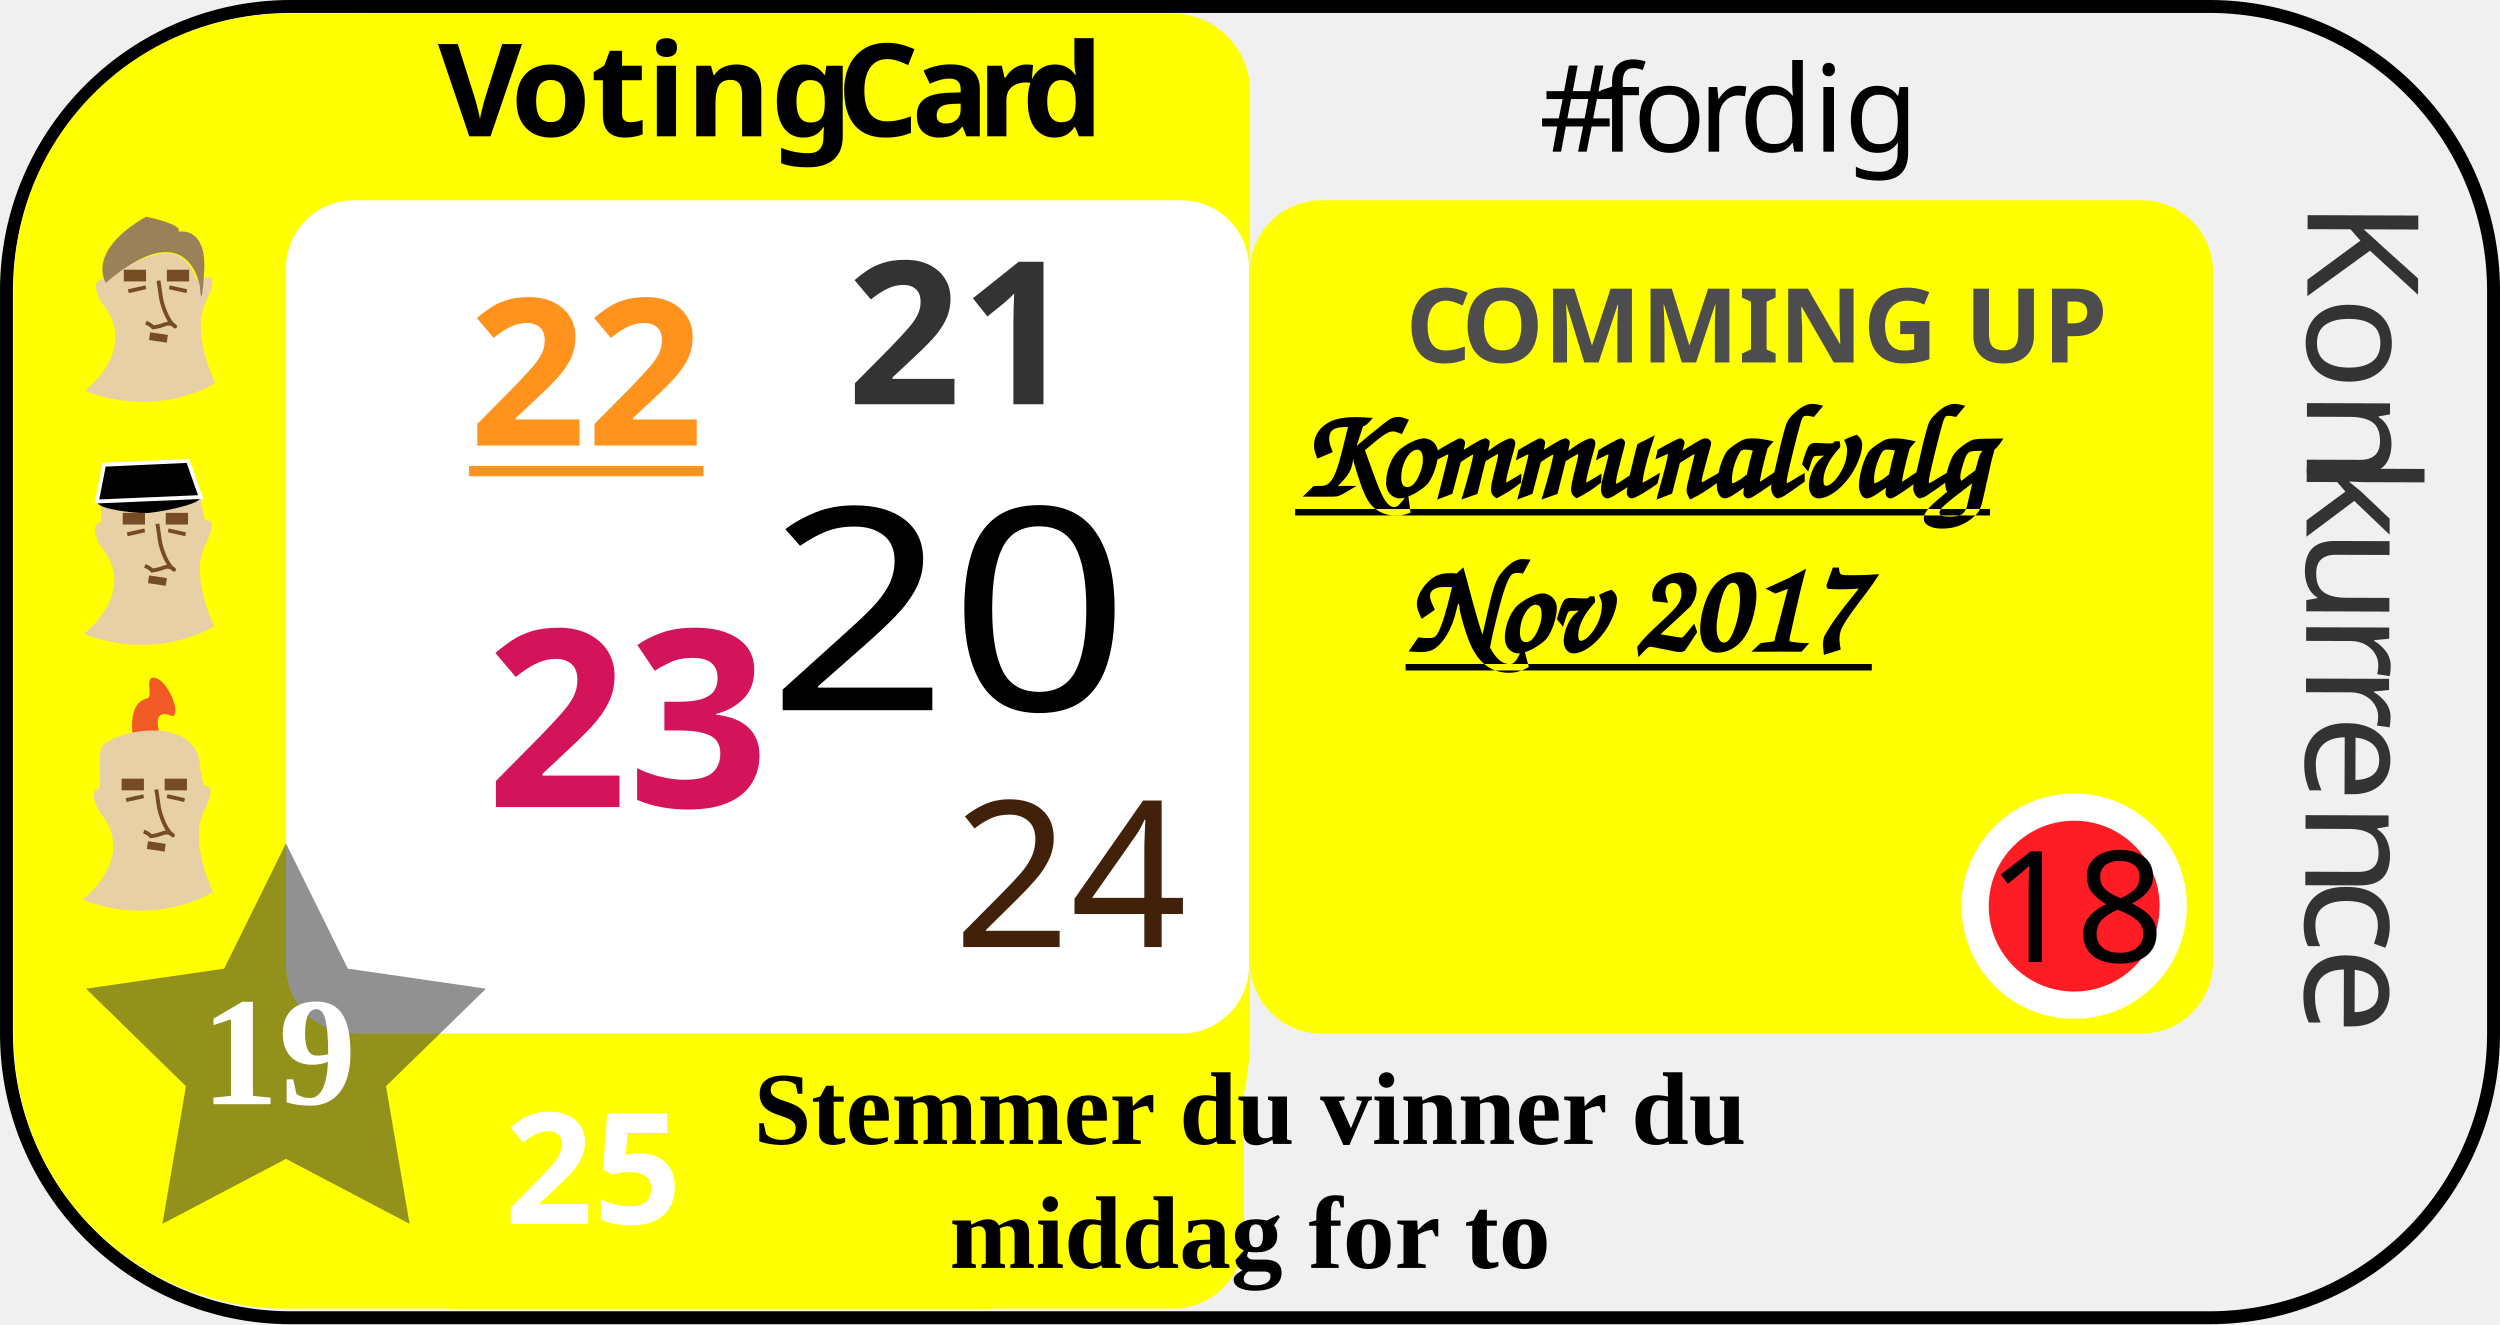
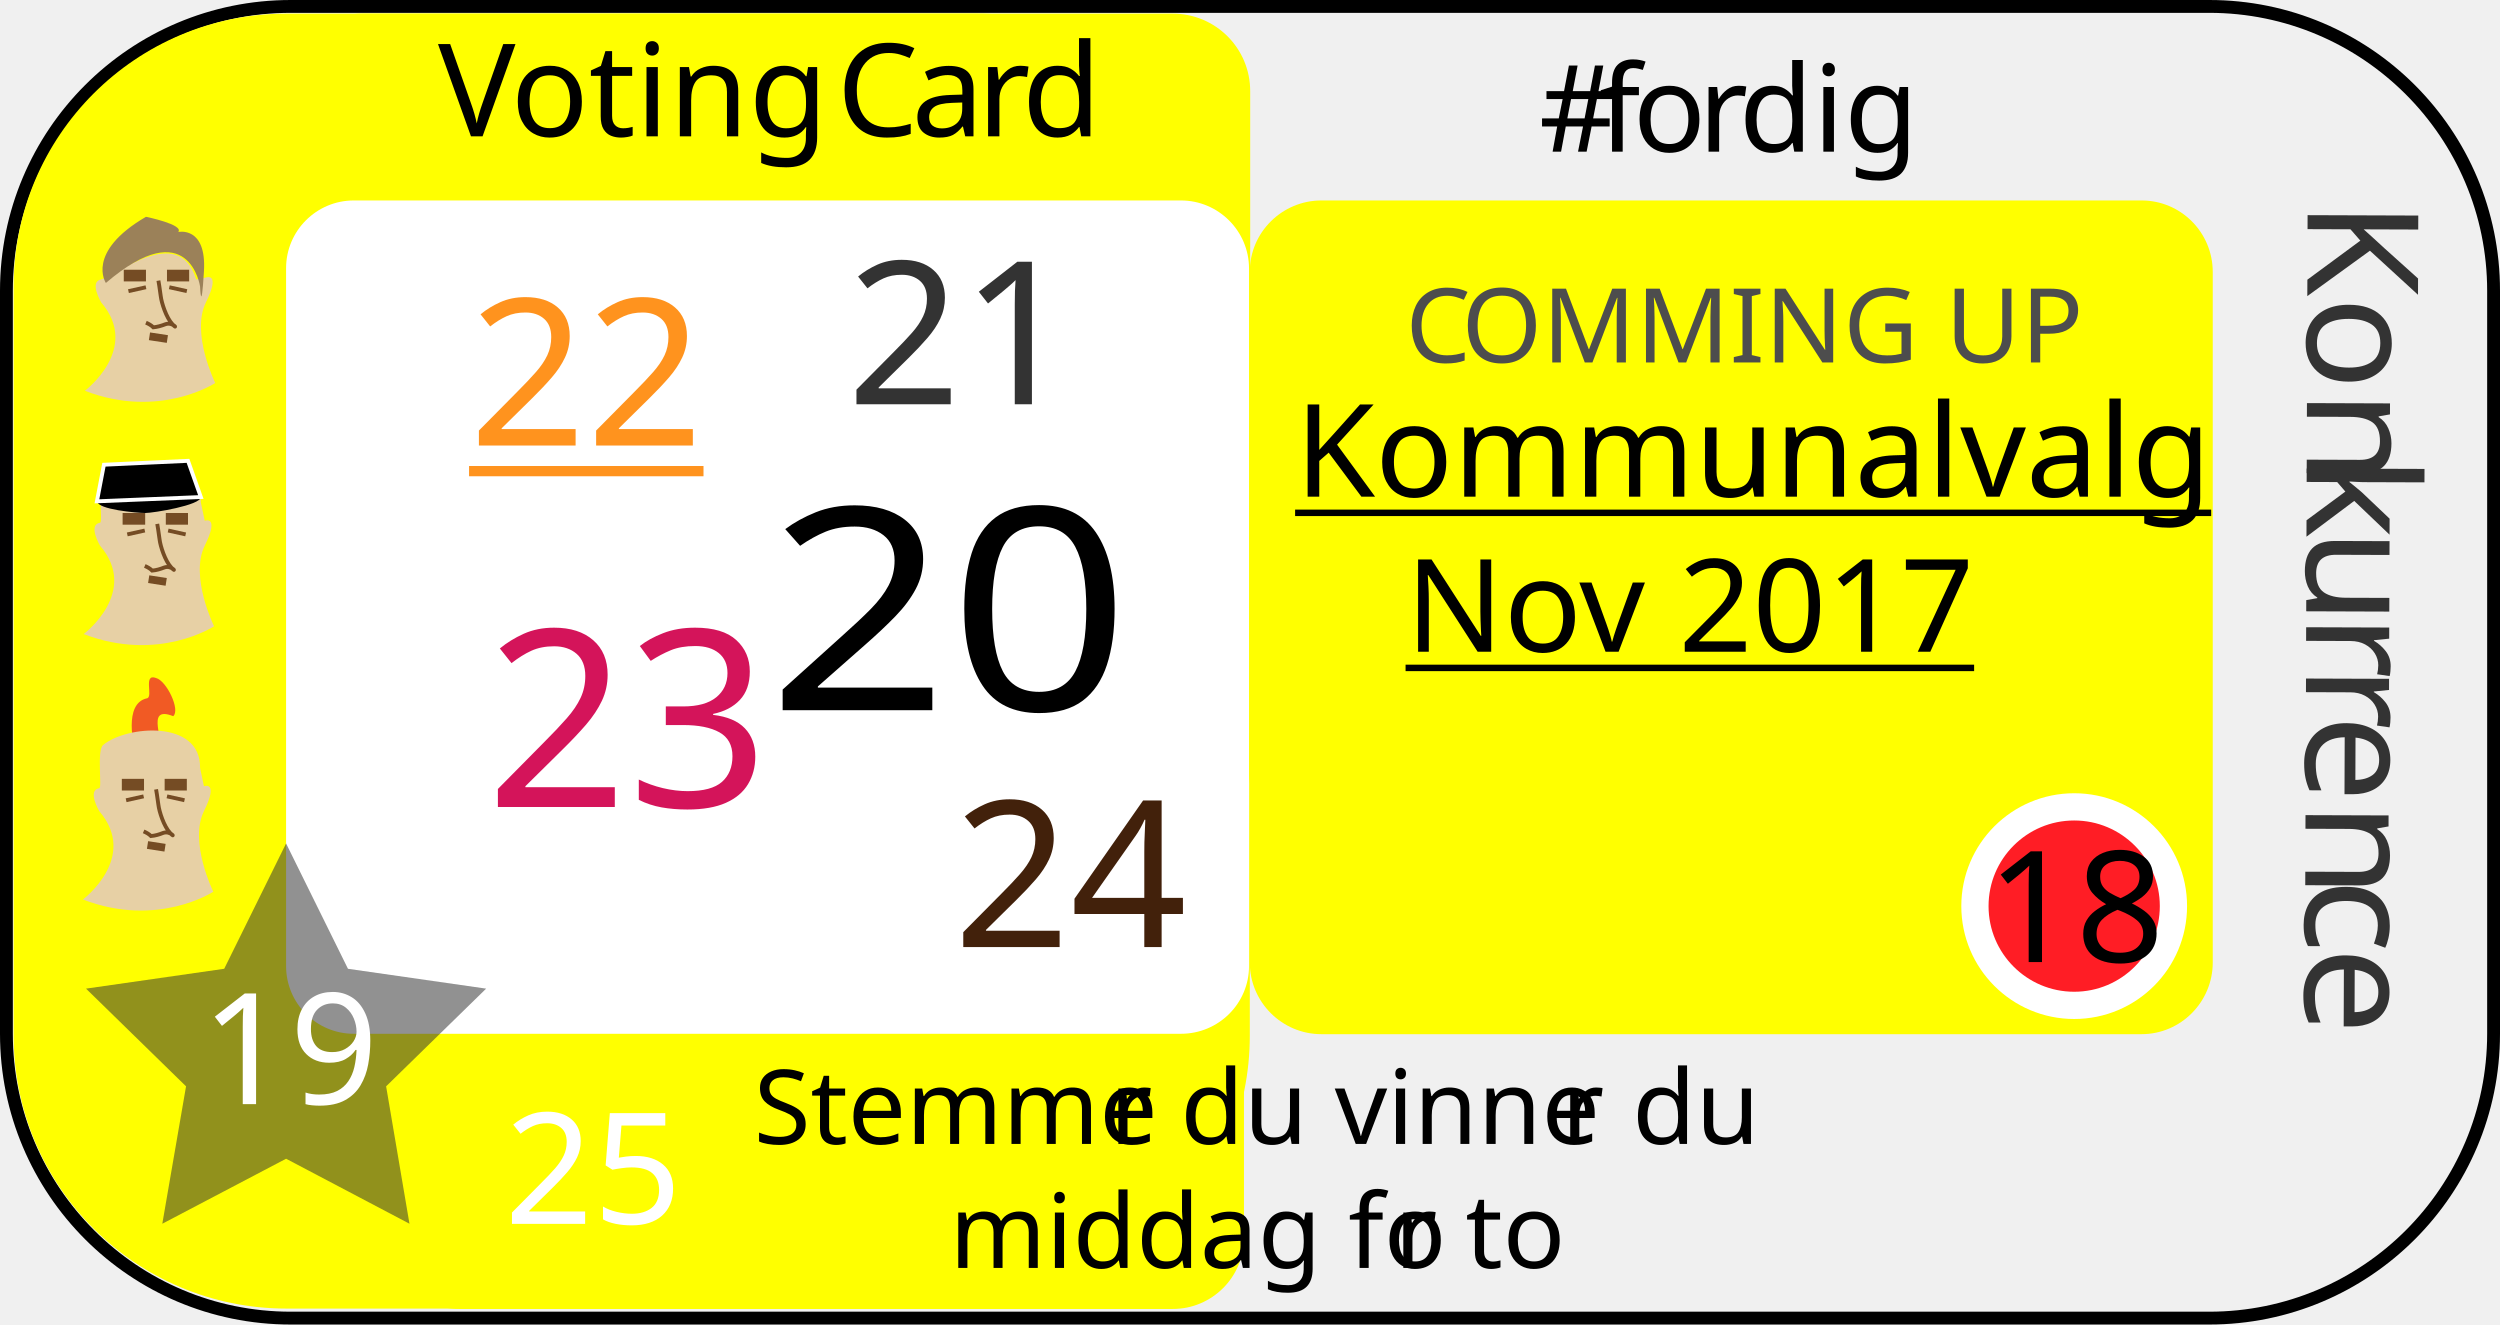
- <svg xmlns="http://www.w3.org/2000/svg" id="Layer_1" data-name="Layer 1" width="642.29" height="340.21" viewBox="0 0 642.29 340.21">
-   <g id="Layer_2" data-name="Layer 2">
-     <path d="M596.77,29.74a71.36,71.36,0,0,1,71.36,71.36h0V291.95a71.36,71.36,0,0,1-71.36,71.36H103.84a71.36,71.36,0,0,1-71.36-71.36h0V101.1a71.36,71.36,0,0,1,71.36-71.36H596.77m0-3.32H103.84A74.68,74.68,0,0,0,29.16,101.1V291.95a74.68,74.68,0,0,0,74.68,74.68H596.77a74.68,74.68,0,0,0,74.68-74.68V101.1A74.68,74.68,0,0,0,596.77,26.42Z" transform="translate(-29.16 -26.42)" />
-     <rect x="321.15" y="51.45" width="247.42" height="214.1" rx="18.35" ry="18.35" fill="#ff0" />
-     <rect x="3.52" y="3.5" width="317.63" height="332.72" rx="70.11" ry="70.11" fill="#ff0" />
-     <rect x="73.21" y="3.5" width="247.94" height="214.1" rx="19.85" ry="19.85" fill="#ff0" />
-     <rect x="99.77" y="122.11" width="219.82" height="214.1" rx="18.25" ry="18.25" fill="#ff0" />
-     <rect x="73.47" y="51.45" width="247.42" height="214.1" rx="17.45" ry="17.45" fill="#fff" />
-     <text transform="translate(129.63 314.43)" font-size="39.83" fill="#fff" font-family="MyriadPro-Bold, Myriad Pro" font-weight="700" style="isolation: isolate">25</text>
-     <g style="isolation: isolate">
-       <text transform="translate(592.88 51.42) rotate(90.2)" font-size="39.83" fill="#333" font-family="MyriadPro-Regular, Myriad Pro" style="isolation: isolate">Kon</text>
-       <text transform="translate(592.65 116.98) rotate(90.2)" font-size="39.83" fill="#333" font-family="MyriadPro-Regular, Myriad Pro" style="isolation: isolate">k</text>
-       <text transform="translate(592.59 135.82) rotate(90.2)" font-size="39.83" fill="#333" font-family="MyriadPro-Regular, Myriad Pro" style="isolation: isolate">u</text>
-       <text transform="translate(592.51 157.76) rotate(90.2)" font-size="39.83" fill="#333" font-family="MyriadPro-Regular, Myriad Pro" style="isolation: isolate">r</text>
-       <text transform="translate(592.47 170.94) rotate(90.2)" font-size="39.83" fill="#333" font-family="MyriadPro-Regular, Myriad Pro" letter-spacing="-0.01em" style="isolation: isolate">r</text>
-       <text transform="translate(592.42 183.57) rotate(90.2)" font-size="39.83" fill="#333" font-family="MyriadPro-Regular, Myriad Pro" style="isolation: isolate">en</text>
-       <text transform="translate(592.28 225.63) rotate(90.2)" font-size="39.83" fill="#333" font-family="MyriadPro-Regular, Myriad Pro" letter-spacing="-0.01em" style="isolation: isolate">c</text>
-       <text transform="translate(592.21 243.23) rotate(90.2)" font-size="39.83" fill="#333" font-family="MyriadPro-Regular, Myriad Pro" style="isolation: isolate">e</text>
+ <svg xmlns="http://www.w3.org/2000/svg" version="1.1" id="Layer_1" x="0px" y="0px" width="642.3px" height="340.2px" viewBox="0 0 642.3 340.2" style="enable-background:new 0 0 642.3 340.2;" xml:space="preserve">
+   <style type="text/css">
+ 	.st0{fill:#FFFF00;}
+ 	.st1{fill:#FFFFFF;}
+ 	.st2{font-family:'SourceSansPro-Bold';}
+ 	.st3{font-size:39.83px;}
+ 	.st4{fill:#333333;}
+ 	.st5{font-family:'MyriadPro-Regular';}
+ 	.st6{fill:#FF931E;}
+ 	.st7{font-size:52.65px;}
+ 	.st8{font-family:'MyriadPro-Bold';}
+ 	.st9{font-size:51.27px;}
+ 	.st10{fill:#D4145A;}
+ 	.st11{font-size:63.64px;}
+ 	.st12{fill:#42210B;}
+ 	.st13{font-family:'SourceSansPro-Regular';}
+ 	.st14{font-size:52.43px;}
+ 	.st15{font-size:72.71px;}
+ 	.st16{fill:#4D4D4D;}
+ 	.st17{font-size:26.55px;}
+ 	.st18{letter-spacing:-1;}
+ 	.st19{font-family:'TimesNewRomanPS-BoldMT';}
+ 	.st20{fill:#FF1D25;stroke:#FFFFFF;stroke-width:7;stroke-miterlimit:10;}
+ 	.st21{opacity:0.54;fill:#333333;enable-background:new    ;}
+ 	.st22{font-size:33.19px;}
+ 	.st23{font-family:'ConcertOne-Regular';}
+ 	.st24{font-size:30.98px;}
+ 	.st25{fill:#513D1D;}
+ 	.st26{fill:#E7D0A5;}
+ 	.st27{fill:#9B8159;}
+ 	.st28{fill:none;stroke:#754C24;stroke-width:3;stroke-miterlimit:10;}
+ 	.st29{fill:none;stroke:#754C24;stroke-miterlimit:10;}
+ 	.st30{fill:none;stroke:#754C24;stroke-width:2;stroke-miterlimit:10;}
+ 	.st31{stroke:#FFFFFF;stroke-miterlimit:10;}
+ 	.st32{fill:#F15A24;}
+ </style>
+   <g id="Layer_2">
+     <path d="M567.6,3.3C607,3.3,639,35.3,639,74.7l0,0v190.9c0,39.4-31.9,71.4-71.4,71.4H74.7c-39.4,0-71.4-31.9-71.4-71.4l0,0V74.7   c0-39.4,31.9-71.4,71.4-71.4c0,0,0,0,0,0L567.6,3.3 M567.6,0H74.7C33.4,0,0,33.4,0,74.7v190.9c0,41.2,33.4,74.7,74.7,74.7h492.9   c41.2,0,74.7-33.4,74.7-74.7V74.7C642.3,33.4,608.9,0,567.6,0z" />
+     <path class="st0" d="M339.5,51.5h210.7c10.1,0,18.3,8.2,18.3,18.4v177.4c0,10.1-8.2,18.4-18.3,18.4H339.5   c-10.1,0-18.4-8.2-18.4-18.4V69.8C321.1,59.7,329.4,51.5,339.5,51.5z" />
+     <path class="st0" d="M73.6,3.5H251c38.7,0,70.1,31.4,70.1,70.1v192.5c0,38.7-31.4,70.1-70.1,70.1H73.6c-38.7,0-70.1-31.4-70.1-70.1   V73.6C3.5,34.9,34.9,3.5,73.6,3.5z" />
+     <path class="st0" d="M93.1,3.5h208.2c11,0,19.9,8.9,19.9,19.9v174.4c0,11-8.9,19.9-19.9,19.9H93.1c-11,0-19.8-8.9-19.8-19.9V23.4   C73.2,12.4,82.1,3.5,93.1,3.5z" />
+     <path class="st0" d="M118,122.1h183.3c10.1,0,18.3,8.2,18.3,18.3V318c0,10.1-8.2,18.3-18.3,18.3H118c-10.1,0-18.3-8.2-18.3-18.3   V140.4C99.8,130.3,107.9,122.1,118,122.1z" />
+     <path class="st1" d="M90.9,51.5h212.5c9.6,0,17.5,7.8,17.5,17.5v179.2c0,9.6-7.8,17.4-17.5,17.4H90.9c-9.6,0-17.4-7.8-17.4-17.4   V68.9C73.5,59.3,81.3,51.5,90.9,51.5z" />
+     <text transform="matrix(1 0 0 1 129.63 314.43)" class="st1 st2 st3">25</text>
+     <g>
+       <text transform="matrix(-3.490598e-03 1 -1 -3.490598e-03 592.8802 51.42)" class="st4 st5 st3">Kon</text>
+       <text transform="matrix(-3.490598e-03 1 -1 -3.490598e-03 592.6498 116.98)" class="st4 st5 st3">k</text>
+       <text transform="matrix(-3.490598e-03 1 -1 -3.490598e-03 592.5892 135.82)" class="st4 st5 st3">u</text>
+       <text transform="matrix(-3.490598e-03 1 -1 -3.490598e-03 592.5092 157.76)" class="st4 st5 st3">r</text>
+       <text transform="matrix(-3.490598e-03 1 -1 -3.490598e-03 592.4701 170.94)" class="st4 st5 st3">r</text>
+       <text transform="matrix(-3.490598e-03 1 -1 -3.490598e-03 592.4193 183.57)" class="st4 st5 st3">en</text>
+       <text transform="matrix(-3.490598e-03 1 -1 -3.490598e-03 592.2806 225.63)" class="st4 st5 st3">c</text>
+       <text transform="matrix(-3.490598e-03 1 -1 -3.490598e-03 592.2103 243.23)" class="st4 st5 st3">e</text>
    </g>
-     <text transform="translate(120.51 114.46)" font-size="52.65" fill="#ff931e" font-family="SourceSansPro-Bold, Source Sans Pro" font-weight="700" text-decoration="underline">22</text>
-     <text transform="translate(217.59 103.86)" font-size="51.27" fill="#333" font-family="MyriadPro-Bold, Myriad Pro" font-weight="700" style="isolation: isolate">21</text>
-     <text transform="translate(124.86 207.34)" font-size="63.64" fill="#d4145a" font-family="SourceSansPro-Bold, Source Sans Pro" font-weight="700" style="isolation: isolate">23</text>
-     <text transform="translate(244.97 243.32)" font-size="52.43" fill="#42210b" font-family="MyriadPro-Regular, Myriad Pro" style="isolation: isolate">24</text>
-     <text transform="translate(197.18 182.47) scale(1.12 1)" font-size="72.71" font-family="SourceSansPro-Regular, Source Sans Pro" style="isolation: isolate">20</text>
-     <g style="isolation: isolate">
-       <text transform="translate(361.08 93.12)" font-size="26.55" fill="#4d4d4d" font-family="SourceSansPro-Bold, Source Sans Pro" font-weight="700" letter-spacing="-0.04em" style="isolation: isolate">C</text>
-       <text transform="translate(375.49 93.12)" font-size="26.55" fill="#4d4d4d" font-family="SourceSansPro-Bold, Source Sans Pro" font-weight="700" style="isolation: isolate">OMMING UP</text>
+     <text transform="matrix(1 0 0 1 120.51 114.46)" class="st6 st2 st7" style="text-decoration: underline;">22</text>
+     <text transform="matrix(1 0 0 1 217.59 103.86)" class="st4 st8 st9">21</text>
+     <text transform="matrix(1 0 0 1 124.86 207.34)" class="st10 st2 st11">23</text>
+     <text transform="matrix(1 0 0 1 244.97 243.32)" class="st12 st13 st14">24</text>
+     <text transform="matrix(1.12 0 0 1 197.1797 182.4702)" class="st13 st15">20</text>
+     <g>
+       <text transform="matrix(1 0 0 1 361.08 93.12)" class="st16 st2 st17 st18">C</text>
+       <text transform="matrix(1 0 0 1 375.49 93.12)" class="st16 st2 st17">OMMING UP</text>
    </g>
-     <g style="isolation: isolate">
-       <text transform="translate(193.66 293.9)" font-size="26.55" font-family="TimesNewRomanPS-BoldMT, Times New Roman" font-weight="700" style="isolation: isolate">Stemme</text>
-       <text transform="translate(285.08 293.9)" font-size="26.55" font-family="TimesNewRomanPS-BoldMT, Times New Roman" font-weight="700" letter-spacing="-0.04em" style="isolation: isolate">r</text>
-       <text transform="translate(296.38 293.9)" font-size="26.55" font-family="TimesNewRomanPS-BoldMT, Times New Roman" font-weight="700" style="isolation: isolate">
-         <tspan xml:space="preserve"> du vinne</tspan>
-       </text>
-       <text transform="translate(401.17 293.9)" font-size="26.55" font-family="TimesNewRomanPS-BoldMT, Times New Roman" font-weight="700" letter-spacing="-0.04em" style="isolation: isolate">r</text>
-       <text transform="translate(412.47 293.9)" font-size="26.55" font-family="TimesNewRomanPS-BoldMT, Times New Roman" font-weight="700" style="isolation: isolate">
-         <tspan xml:space="preserve"> du</tspan>
-       </text>
-       <text transform="translate(243.95 325.76)" font-size="26.55" font-family="TimesNewRomanPS-BoldMT, Times New Roman" font-weight="700" style="isolation: isolate">middag fo</text>
-       <text transform="translate(358.29 325.76)" font-size="26.55" font-family="TimesNewRomanPS-BoldMT, Times New Roman" font-weight="700" letter-spacing="-0.04em" style="isolation: isolate">r</text>
-       <text transform="translate(369.6 325.76)" font-size="26.55" font-family="TimesNewRomanPS-BoldMT, Times New Roman" font-weight="700" style="isolation: isolate">
-         <tspan xml:space="preserve"> to</tspan>
-       </text>
+     <g>
+       <text transform="matrix(1 0 0 1 193.66 293.9)" class="st19 st17">Stemme</text>
+       <text transform="matrix(1 0 0 1 285.08 293.9)" class="st19 st17 st18">r</text>
+       <text transform="matrix(1 0 0 1 296.38 293.9)" class="st19 st17"> du vinne</text>
+       <text transform="matrix(1 0 0 1 401.17 293.9)" class="st19 st17 st18">r</text>
+       <text transform="matrix(1 0 0 1 412.47 293.9)" class="st19 st17"> du</text>
+       <text transform="matrix(1 0 0 1 243.95 325.76)" class="st19 st17">middag fo</text>
+       <text transform="matrix(1 0 0 1 358.29 325.76)" class="st19 st17 st18">r</text>
+       <text transform="matrix(1 0 0 1 369.6 325.76)" class="st19 st17"> to</text>
    </g>
-     <circle cx="532.89" cy="232.8" r="25.45" fill="#ff1d25" stroke="#fff" stroke-miterlimit="10" stroke-width="7" />
-     <text transform="translate(510.49 247.17)" font-size="39.83" font-family="MyriadPro-Regular, Myriad Pro" style="isolation: isolate">18</text>
-     <polygon points="73.47 216.68 89.36 248.86 124.86 254.01 99.17 279.06 105.23 314.43 73.47 297.73 41.72 314.43 47.78 279.06 22.09 254.01 57.59 248.86 73.47 216.68" fill="#333" opacity="0.54" style="isolation: isolate" />
-     <text transform="translate(51.65 283.68)" font-size="39.83" fill="#fff" font-family="TimesNewRomanPS-BoldMT, Times New Roman" font-weight="700" style="isolation: isolate">19</text>
-     <g style="isolation: isolate">
-       <text transform="translate(112.53 35.02)" font-size="33.19" font-family="MyriadPro-Bold, Myriad Pro" font-weight="700" letter-spacing="-0.04em" style="isolation: isolate">V</text>
-       <text transform="translate(131.21 35.02)" font-size="33.19" font-family="MyriadPro-Bold, Myriad Pro" font-weight="700" style="isolation: isolate">oting </text>
-       <text transform="translate(214.96 35.02)" font-size="33.19" font-family="MyriadPro-Bold, Myriad Pro" font-weight="700" letter-spacing="-0.01em" style="isolation: isolate">C</text>
-       <text transform="translate(234.17 35.02)" font-size="33.19" font-family="MyriadPro-Bold, Myriad Pro" font-weight="700" style="isolation: isolate">a</text>
-       <text transform="translate(251.03 35.02)" font-size="33.19" font-family="MyriadPro-Bold, Myriad Pro" font-weight="700" letter-spacing="-0.01em" style="isolation: isolate">r</text>
-       <text transform="translate(262.55 35.02)" font-size="33.19" font-family="MyriadPro-Bold, Myriad Pro" font-weight="700" style="isolation: isolate">d</text>
+     <circle class="st20" cx="532.9" cy="232.8" r="25.5" />
+     <text transform="matrix(1 0 0 1 510.49 247.17)" class="st13 st3">18</text>
+     <polygon class="st21" points="73.5,216.7 89.4,248.9 124.9,254 99.2,279.1 105.2,314.4 73.5,297.7 41.7,314.4 47.8,279.1 22.1,254   57.6,248.9  " />
+     <text transform="matrix(1 0 0 1 51.65 283.68)" class="st1 st19 st3">19</text>
+     <g>
+       <text transform="matrix(1 0 0 1 112.53 35.02)" class="st2 st22 st18">V</text>
+       <text transform="matrix(1 0 0 1 131.21 35.02)" class="st2 st22">oting</text>
+       <text transform="matrix(1 0 0 1 214.96 35.02)" class="st2 st22">C</text>
+       <text transform="matrix(1 0 0 1 234.17 35.02)" class="st2 st22">a</text>
+       <text transform="matrix(1 0 0 1 251.03 35.02)" class="st2 st22">r</text>
+       <text transform="matrix(1 0 0 1 262.55 35.02)" class="st2 st22">d</text>
    </g>
-     <g style="isolation: isolate">
-       <text transform="translate(332.74 127.61)" font-size="33.19" font-family="ComicSansMS-Bold, Comic Sans MS" font-weight="700" text-decoration="underline">Kommunalvalg</text>
-       <text transform="translate(361.12 167.44)" font-size="33.19" font-family="ComicSansMS-Bold, Comic Sans MS" font-weight="700" text-decoration="underline" style="isolation: isolate">Nov 2017</text>
+     <g>
+       <text transform="matrix(1 0 0 1 332.74 127.61)" class="st23 st22" style="text-decoration: underline;">Kommunalvalg</text>
+       <text transform="matrix(1 0 0 1 361.12 167.44)" class="st23 st22" style="text-decoration: underline;">Nov 2017</text>
    </g>
-     <g style="isolation: isolate">
-       <text transform="translate(395.4 38.96)" font-size="30.98" font-family="SourceSansPro-Regular, Source Sans Pro" style="isolation: isolate">#</text>
-       <text transform="translate(410.79 38.96)" font-size="30.98" font-family="SourceSansPro-Regular, Source Sans Pro" letter-spacing="-0.01em" style="isolation: isolate">f</text>
-       <text transform="translate(419.53 38.96)" font-size="30.98" font-family="SourceSansPro-Regular, Source Sans Pro" style="isolation: isolate">o</text>
-       <text transform="translate(436.32 38.96)" font-size="30.98" font-family="SourceSansPro-Regular, Source Sans Pro" letter-spacing="-0.01em" style="isolation: isolate">r</text>
-       <text transform="translate(446.76 38.96)" font-size="30.98" font-family="SourceSansPro-Regular, Source Sans Pro" style="isolation: isolate">dig</text>
+     <g>
+       <text transform="matrix(1 0 0 1 395.4 38.96)" class="st13 st24">#</text>
+       <text transform="matrix(1 0 0 1 410.79 38.96)" class="st13 st24">f</text>
+       <text transform="matrix(1 0 0 1 419.53 38.96)" class="st13 st24">o</text>
+       <text transform="matrix(1 0 0 1 436.32 38.96)" class="st13 st24">r</text>
+       <text transform="matrix(1 0 0 1 446.76 38.96)" class="st13 st24">dig</text>
    </g>
-     <path d="M18,113.13" transform="translate(-29.16 -26.42)" fill="#513d1d" />
-     <path d="M47.49,146.37" transform="translate(-29.16 -26.42)" fill="#513d1d" />
-     <path d="M18,117.32" transform="translate(-29.16 -26.42)" fill="#513d1d" />
-     <path d="M84.48,124.82s-14.29,9.37-33.52,2c0,0,14.38-10.84,4.24-22.68,0,0-3.15-5.42,0-5.91a20.13,20.13,0,0,0,4.18-2.1c6.21-3.53,16.78-9.19,20.16,2.1L82,97.7s3.94-1.48,0,6.41S84.48,124.82,84.48,124.82Z" transform="translate(-29.16 -26.42)" fill="#e7d0a5" />
-     <path d="M80.51,100s-2.77-19.18-24.16-.92c0,0-5.35-7.93,10.33-17,0,0,9.77,2,8.3,3.87,0,0,7.35-1.57,6.64,10.14S80.51,100,80.51,100Z" transform="translate(-29.16 -26.42)" fill="#9b8159" />
-     <line x1="42.87" y1="70.8" x2="48.59" y2="70.8" fill="none" stroke="#754c24" stroke-miterlimit="10" stroke-width="3" />
-     <line x1="31.81" y1="70.8" x2="37.53" y2="70.8" fill="none" stroke="#754c24" stroke-miterlimit="10" stroke-width="3" />
-     <line x1="32.97" y1="74.81" x2="37.47" y2="73.8" fill="none" stroke="#754c24" stroke-miterlimit="10" />
-     <line x1="47.98" y1="74.81" x2="43.48" y2="73.8" fill="none" stroke="#754c24" stroke-miterlimit="10" />
-     <line x1="38.44" y1="86.37" x2="42.99" y2="87.05" fill="none" stroke="#754c24" stroke-miterlimit="10" stroke-width="2" />
-     <path d="M69.87,98.52s.4,2.33.59,4,1.39,5.53,3,7.19.24-.74-1.82,0a13.28,13.28,0,0,1-3.13.81,4.61,4.61,0,0,0-1.89-1.18" transform="translate(-29.16 -26.42)" fill="none" stroke="#754c24" stroke-miterlimit="10" />
-     <path d="M84.2,187.28s-14.29,9.37-33.52,2c0,0,14.38-10.84,4.24-22.68,0,0-3.15-5.42,0-5.91.75-.12-.74-9.7,1-11.12,6-5,25.08-6.64,24.89,5.9l1,4.72s3.94-1.48,0,6.41S84.2,187.28,84.2,187.28Z" transform="translate(-29.16 -26.42)" fill="#e7d0a5" />
-     <line x1="32.69" y1="137.27" x2="37.19" y2="136.26" fill="none" stroke="#754c24" stroke-miterlimit="10" />
-     <path d="M17.72,175.59" transform="translate(-29.16 -26.42)" fill="#513d1d" />
-     <path d="M47.21,208.83" transform="translate(-29.16 -26.42)" fill="#513d1d" />
-     <path d="M17.72,179.77" transform="translate(-29.16 -26.42)" fill="#513d1d" />
-     <path d="M80.73,154.12c0,2.11-12.21,4.14-14.32,4.14s-12.35-.89-12.35-3,10.24-2.16,12.35-2.16S80.73,152,80.73,154.12Z" transform="translate(-29.16 -26.42)" />
-     <line x1="42.59" y1="133.26" x2="48.31" y2="133.26" fill="none" stroke="#754c24" stroke-miterlimit="10" stroke-width="3" />
-     <line x1="31.53" y1="133.26" x2="37.25" y2="133.26" fill="none" stroke="#754c24" stroke-miterlimit="10" stroke-width="3" />
-     <line x1="47.7" y1="137.27" x2="43.2" y2="136.26" fill="none" stroke="#754c24" stroke-miterlimit="10" />
-     <line x1="38.16" y1="148.83" x2="42.72" y2="149.51" fill="none" stroke="#754c24" stroke-miterlimit="10" stroke-width="2" />
-     <path d="M69.59,161s.4,2.33.59,4,1.39,5.53,3,7.19.24-.74-1.82,0a13.28,13.28,0,0,1-3.11.81,4.61,4.61,0,0,0-1.89-1.18" transform="translate(-29.16 -26.42)" fill="none" stroke="#754c24" stroke-miterlimit="10" />
-     <polygon points="24.89 128.84 51.57 127.7 48.3 118.41 26.73 119.4 24.89 128.84" stroke="#fff" stroke-miterlimit="10" />
-     <path d="M17.45,243.88" transform="translate(-29.16 -26.42)" fill="#513d1d" />
-     <path d="M46.94,277.13" transform="translate(-29.16 -26.42)" fill="#513d1d" />
-     <path d="M17.45,248.07" transform="translate(-29.16 -26.42)" fill="#513d1d" />
-     <path d="M73.68,210.45c1.93-1.58-1.73-9.07-4.36-9.77-3.4-1.26-.7,4.84-2.28,5.16-6.26,1.29-3.21,12.91-3.21,12.91s.55-1.22,5.31-.81C72.49,218.23,65.9,207.35,73.68,210.45Z" transform="translate(-29.16 -26.42)" fill="#f15a24" />
-     <path d="M83.92,255.55s-14.29,9.37-33.52,2c0,0,14.38-10.84,4.24-22.68,0,0-3.15-5.42,0-5.91.75-.12-.74-9.7,1-11.12,6-5,25.08-6.64,24.89,5.9l1,4.72s3.94-1.48,0,6.41S83.92,255.55,83.92,255.55Z" transform="translate(-29.16 -26.42)" fill="#e7d0a5" />
-     <line x1="42.31" y1="201.55" x2="48.03" y2="201.55" fill="none" stroke="#754c24" stroke-miterlimit="10" stroke-width="3" />
-     <line x1="31.25" y1="201.55" x2="36.97" y2="201.55" fill="none" stroke="#754c24" stroke-miterlimit="10" stroke-width="3" />
-     <line x1="32.41" y1="205.56" x2="36.91" y2="204.55" fill="none" stroke="#754c24" stroke-miterlimit="10" />
-     <line x1="47.42" y1="205.56" x2="42.92" y2="204.55" fill="none" stroke="#754c24" stroke-miterlimit="10" />
-     <line x1="37.88" y1="217.12" x2="42.43" y2="217.8" fill="none" stroke="#754c24" stroke-miterlimit="10" stroke-width="2" />
-     <path d="M69.31,229.26s.4,2.33.59,4,1.39,5.53,3,7.19.24-.74-1.82,0a13.28,13.28,0,0,1-3.11.81,4.61,4.61,0,0,0-1.89-1.18" transform="translate(-29.16 -26.42)" fill="none" stroke="#754c24" stroke-miterlimit="10" />
+     <path class="st25" d="M-11.2,86.7" />
+     <path class="st25" d="M18.3,119.9" />
+     <path class="st25" d="M-11.2,90.9" />
+     <path class="st26" d="M55.3,98.4c0,0-14.3,9.4-33.5,2c0,0,14.4-10.8,4.2-22.7c0,0-3.2-5.4,0-5.9c1.5-0.5,2.9-1.2,4.2-2.1   c6.2-3.5,16.8-9.2,20.2,2.1l2.5-0.5c0,0,3.9-1.5,0,6.4S55.3,98.4,55.3,98.4z" />
+     <path class="st27" d="M51.4,73.6c0,0-2.8-19.2-24.2-0.9c0,0-5.3-7.9,10.3-17c0,0,9.8,2,8.3,3.9c0,0,7.3-1.6,6.6,10.1   S51.4,73.6,51.4,73.6z" />
+     <line class="st28" x1="42.9" y1="70.8" x2="48.6" y2="70.8" />
+     <line class="st28" x1="31.8" y1="70.8" x2="37.5" y2="70.8" />
+     <line class="st29" x1="33" y1="74.8" x2="37.5" y2="73.8" />
+     <line class="st29" x1="48" y1="74.8" x2="43.5" y2="73.8" />
+     <line class="st30" x1="38.4" y1="86.4" x2="43" y2="87.1" />
+     <path class="st29" d="M40.7,72.1c0,0,0.4,2.3,0.6,4s1.4,5.5,3,7.2s0.2-0.7-1.8,0c-1,0.4-2.1,0.7-3.1,0.8c-0.5-0.5-1.2-0.9-1.9-1.2" />
+     <path class="st26" d="M55,160.9c0,0-14.3,9.4-33.5,2c0,0,14.4-10.8,4.2-22.7c0,0-3.2-5.4,0-5.9c0.8-0.1-0.7-9.7,1-11.1   c6-5,25.1-6.6,24.9,5.9l1,4.7c0,0,3.9-1.5,0,6.4S55,160.9,55,160.9z" />
+     <line class="st29" x1="32.7" y1="137.3" x2="37.2" y2="136.3" />
+     <path class="st25" d="M-11.4,149.2" />
+     <path class="st25" d="M18,182.4" />
+     <path class="st25" d="M-11.4,153.4" />
+     <path d="M51.6,127.7c0,2.1-12.2,4.1-14.3,4.1s-12.3-0.9-12.3-3s10.2-2.2,12.3-2.2S51.6,125.6,51.6,127.7z" />
+     <line class="st28" x1="42.6" y1="133.3" x2="48.3" y2="133.3" />
+     <line class="st28" x1="31.5" y1="133.3" x2="37.3" y2="133.3" />
+     <line class="st29" x1="47.7" y1="137.3" x2="43.2" y2="136.3" />
+     <line class="st30" x1="38.2" y1="148.8" x2="42.7" y2="149.5" />
+     <path class="st29" d="M40.4,134.6c0,0,0.4,2.3,0.6,4s1.4,5.5,3,7.2s0.2-0.7-1.8,0c-1,0.4-2,0.7-3.1,0.8c-0.5-0.5-1.2-0.9-1.9-1.2" />
+     <polygon class="st31" points="24.9,128.8 51.6,127.7 48.3,118.4 26.7,119.4  " />
+     <path class="st25" d="M-11.7,217.5" />
+     <path class="st25" d="M17.8,250.7" />
+     <path class="st25" d="M-11.7,221.7" />
+     <path class="st32" d="M44.5,184c1.9-1.6-1.7-9.1-4.4-9.8c-3.4-1.3-0.7,4.8-2.3,5.2c-6.3,1.3-3.2,12.9-3.2,12.9s0.6-1.2,5.3-0.8   C43.3,191.8,36.7,180.9,44.5,184z" />
+     <path class="st26" d="M54.8,229.1c0,0-14.3,9.4-33.5,2c0,0,14.4-10.8,4.2-22.7c0,0-3.2-5.4,0-5.9c0.8-0.1-0.7-9.7,1-11.1   c6-5,25.1-6.6,24.9,5.9l1,4.7c0,0,3.9-1.5,0,6.4S54.8,229.1,54.8,229.1z" />
+     <line class="st28" x1="42.3" y1="201.6" x2="48" y2="201.6" />
+     <line class="st28" x1="31.3" y1="201.6" x2="37" y2="201.6" />
+     <line class="st29" x1="32.4" y1="205.6" x2="36.9" y2="204.6" />
+     <line class="st29" x1="47.4" y1="205.6" x2="42.9" y2="204.6" />
+     <line class="st30" x1="37.9" y1="217.1" x2="42.4" y2="217.8" />
+     <path class="st29" d="M40.1,202.8c0,0,0.4,2.3,0.6,4s1.4,5.5,3,7.2s0.2-0.7-1.8,0c-1,0.4-2,0.7-3.1,0.8c-0.5-0.5-1.2-0.9-1.9-1.2" />
  </g>
</svg>
